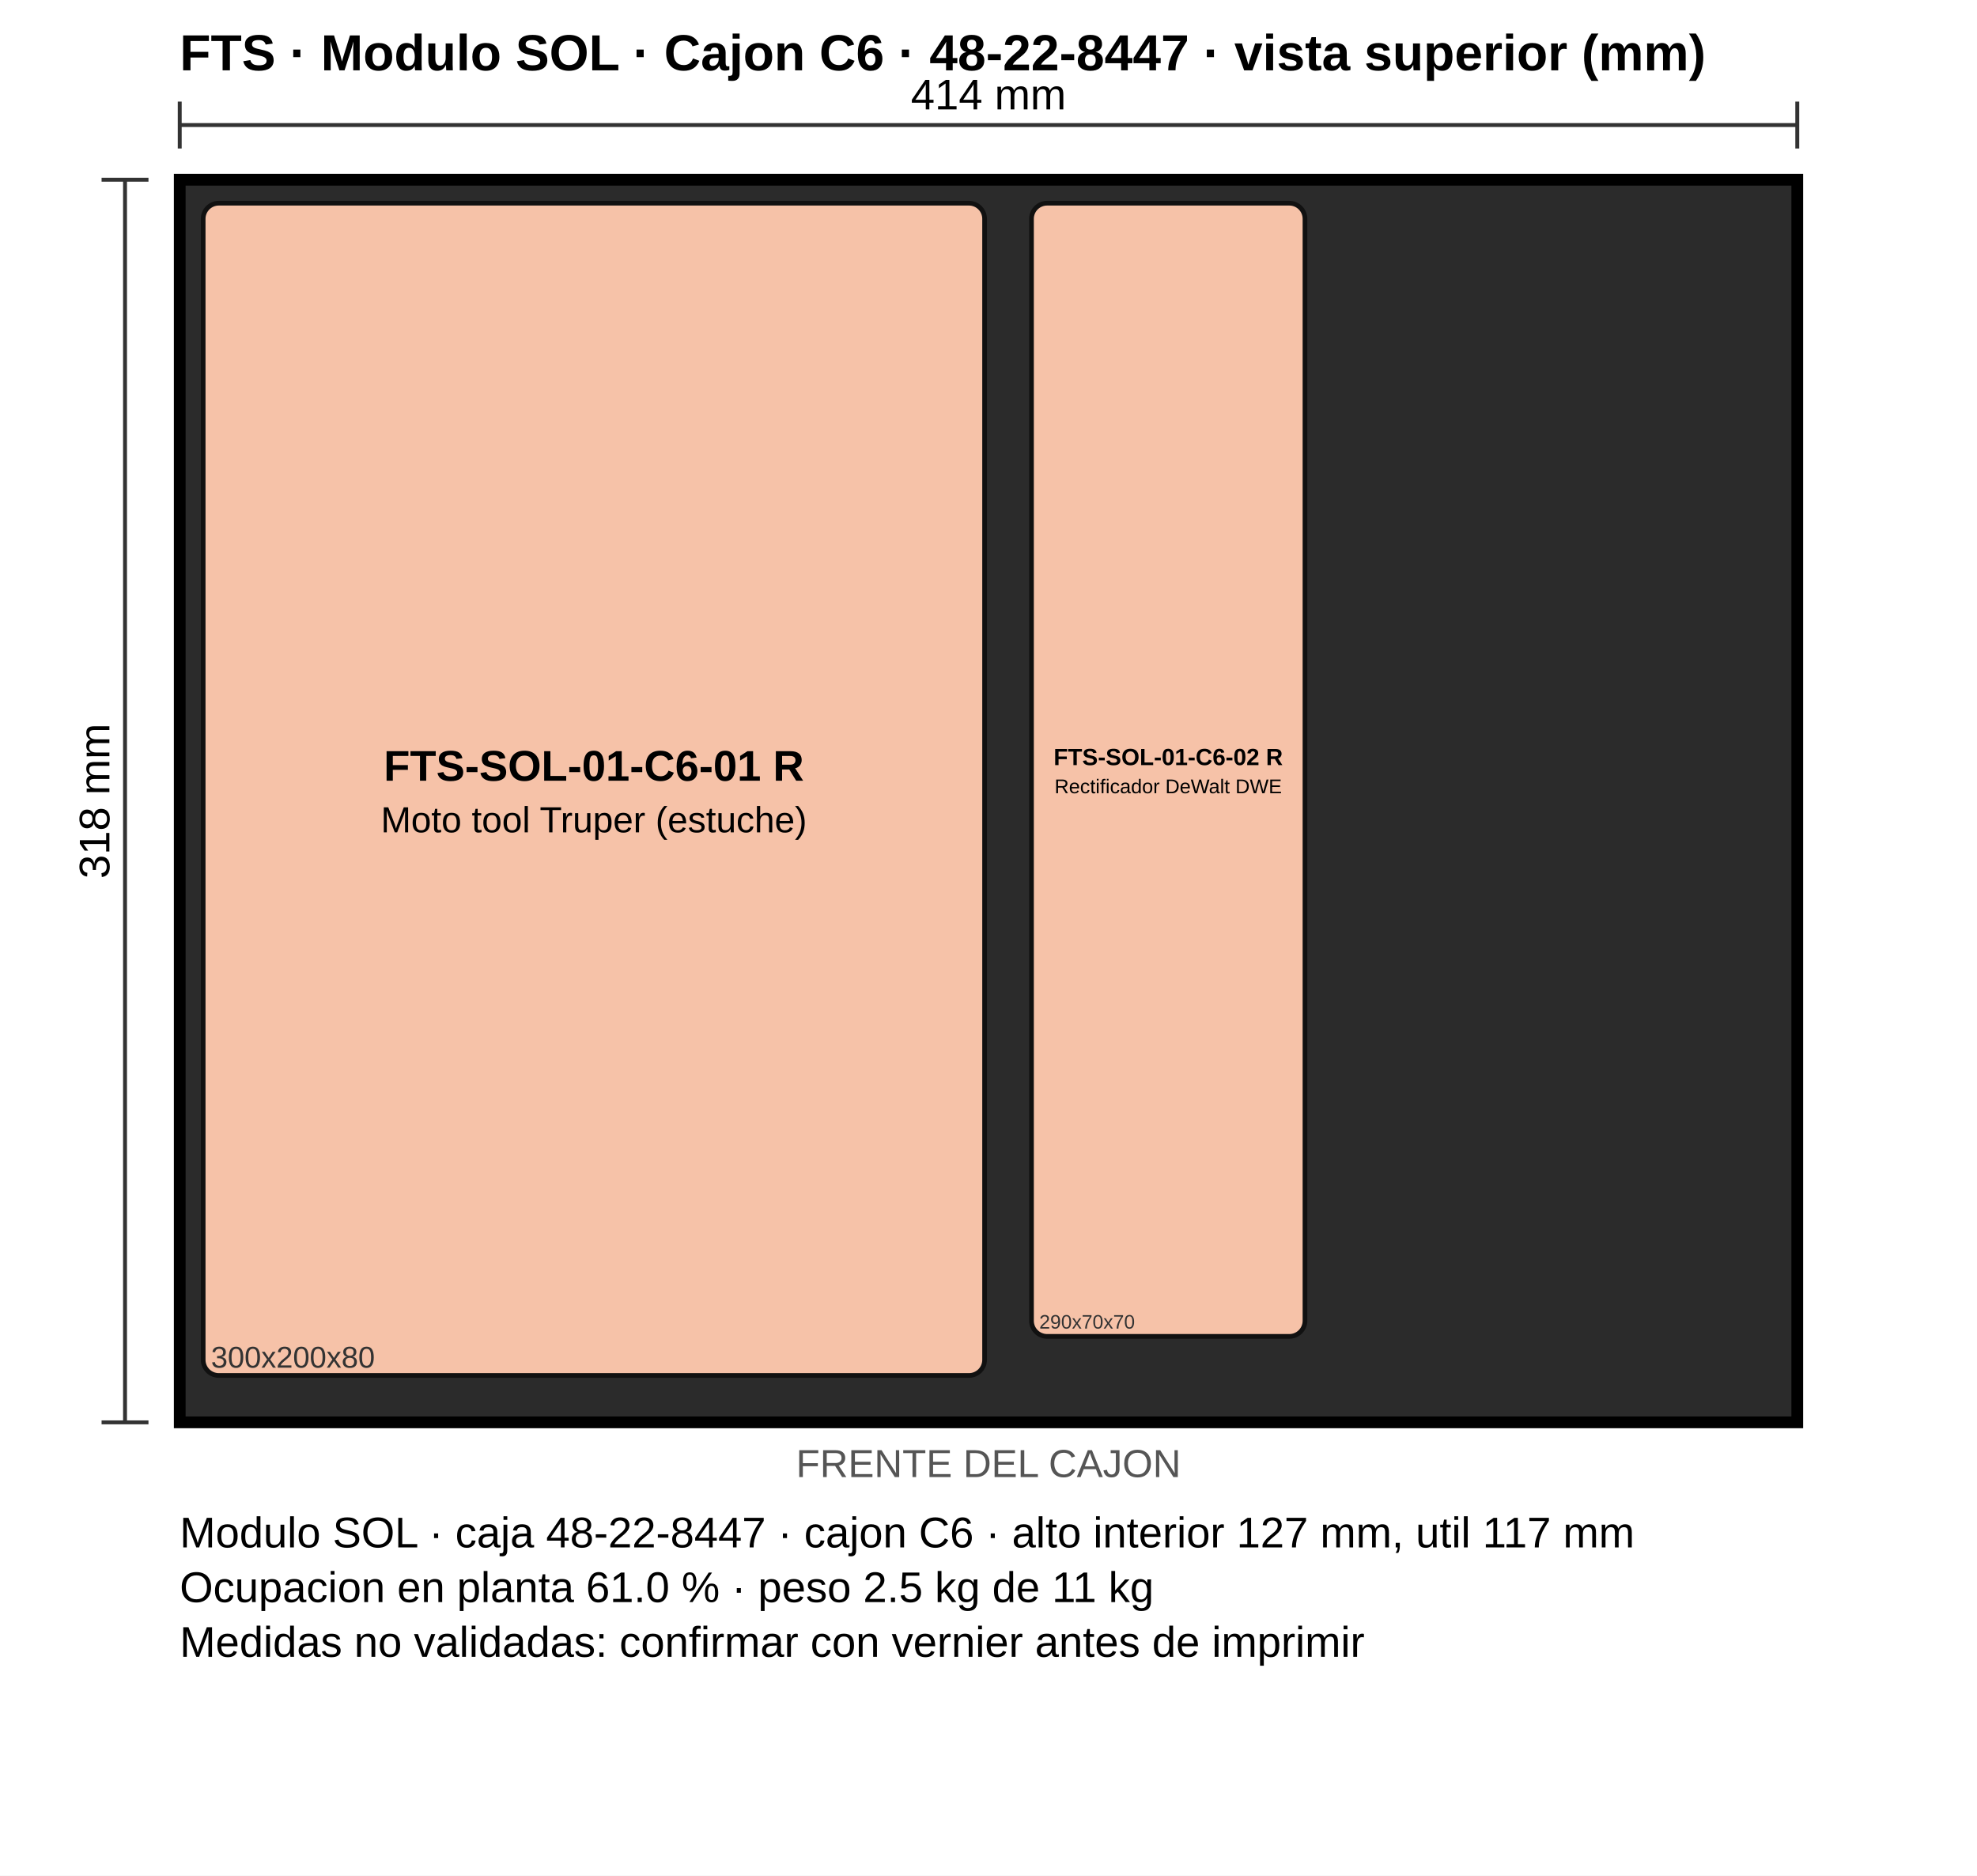
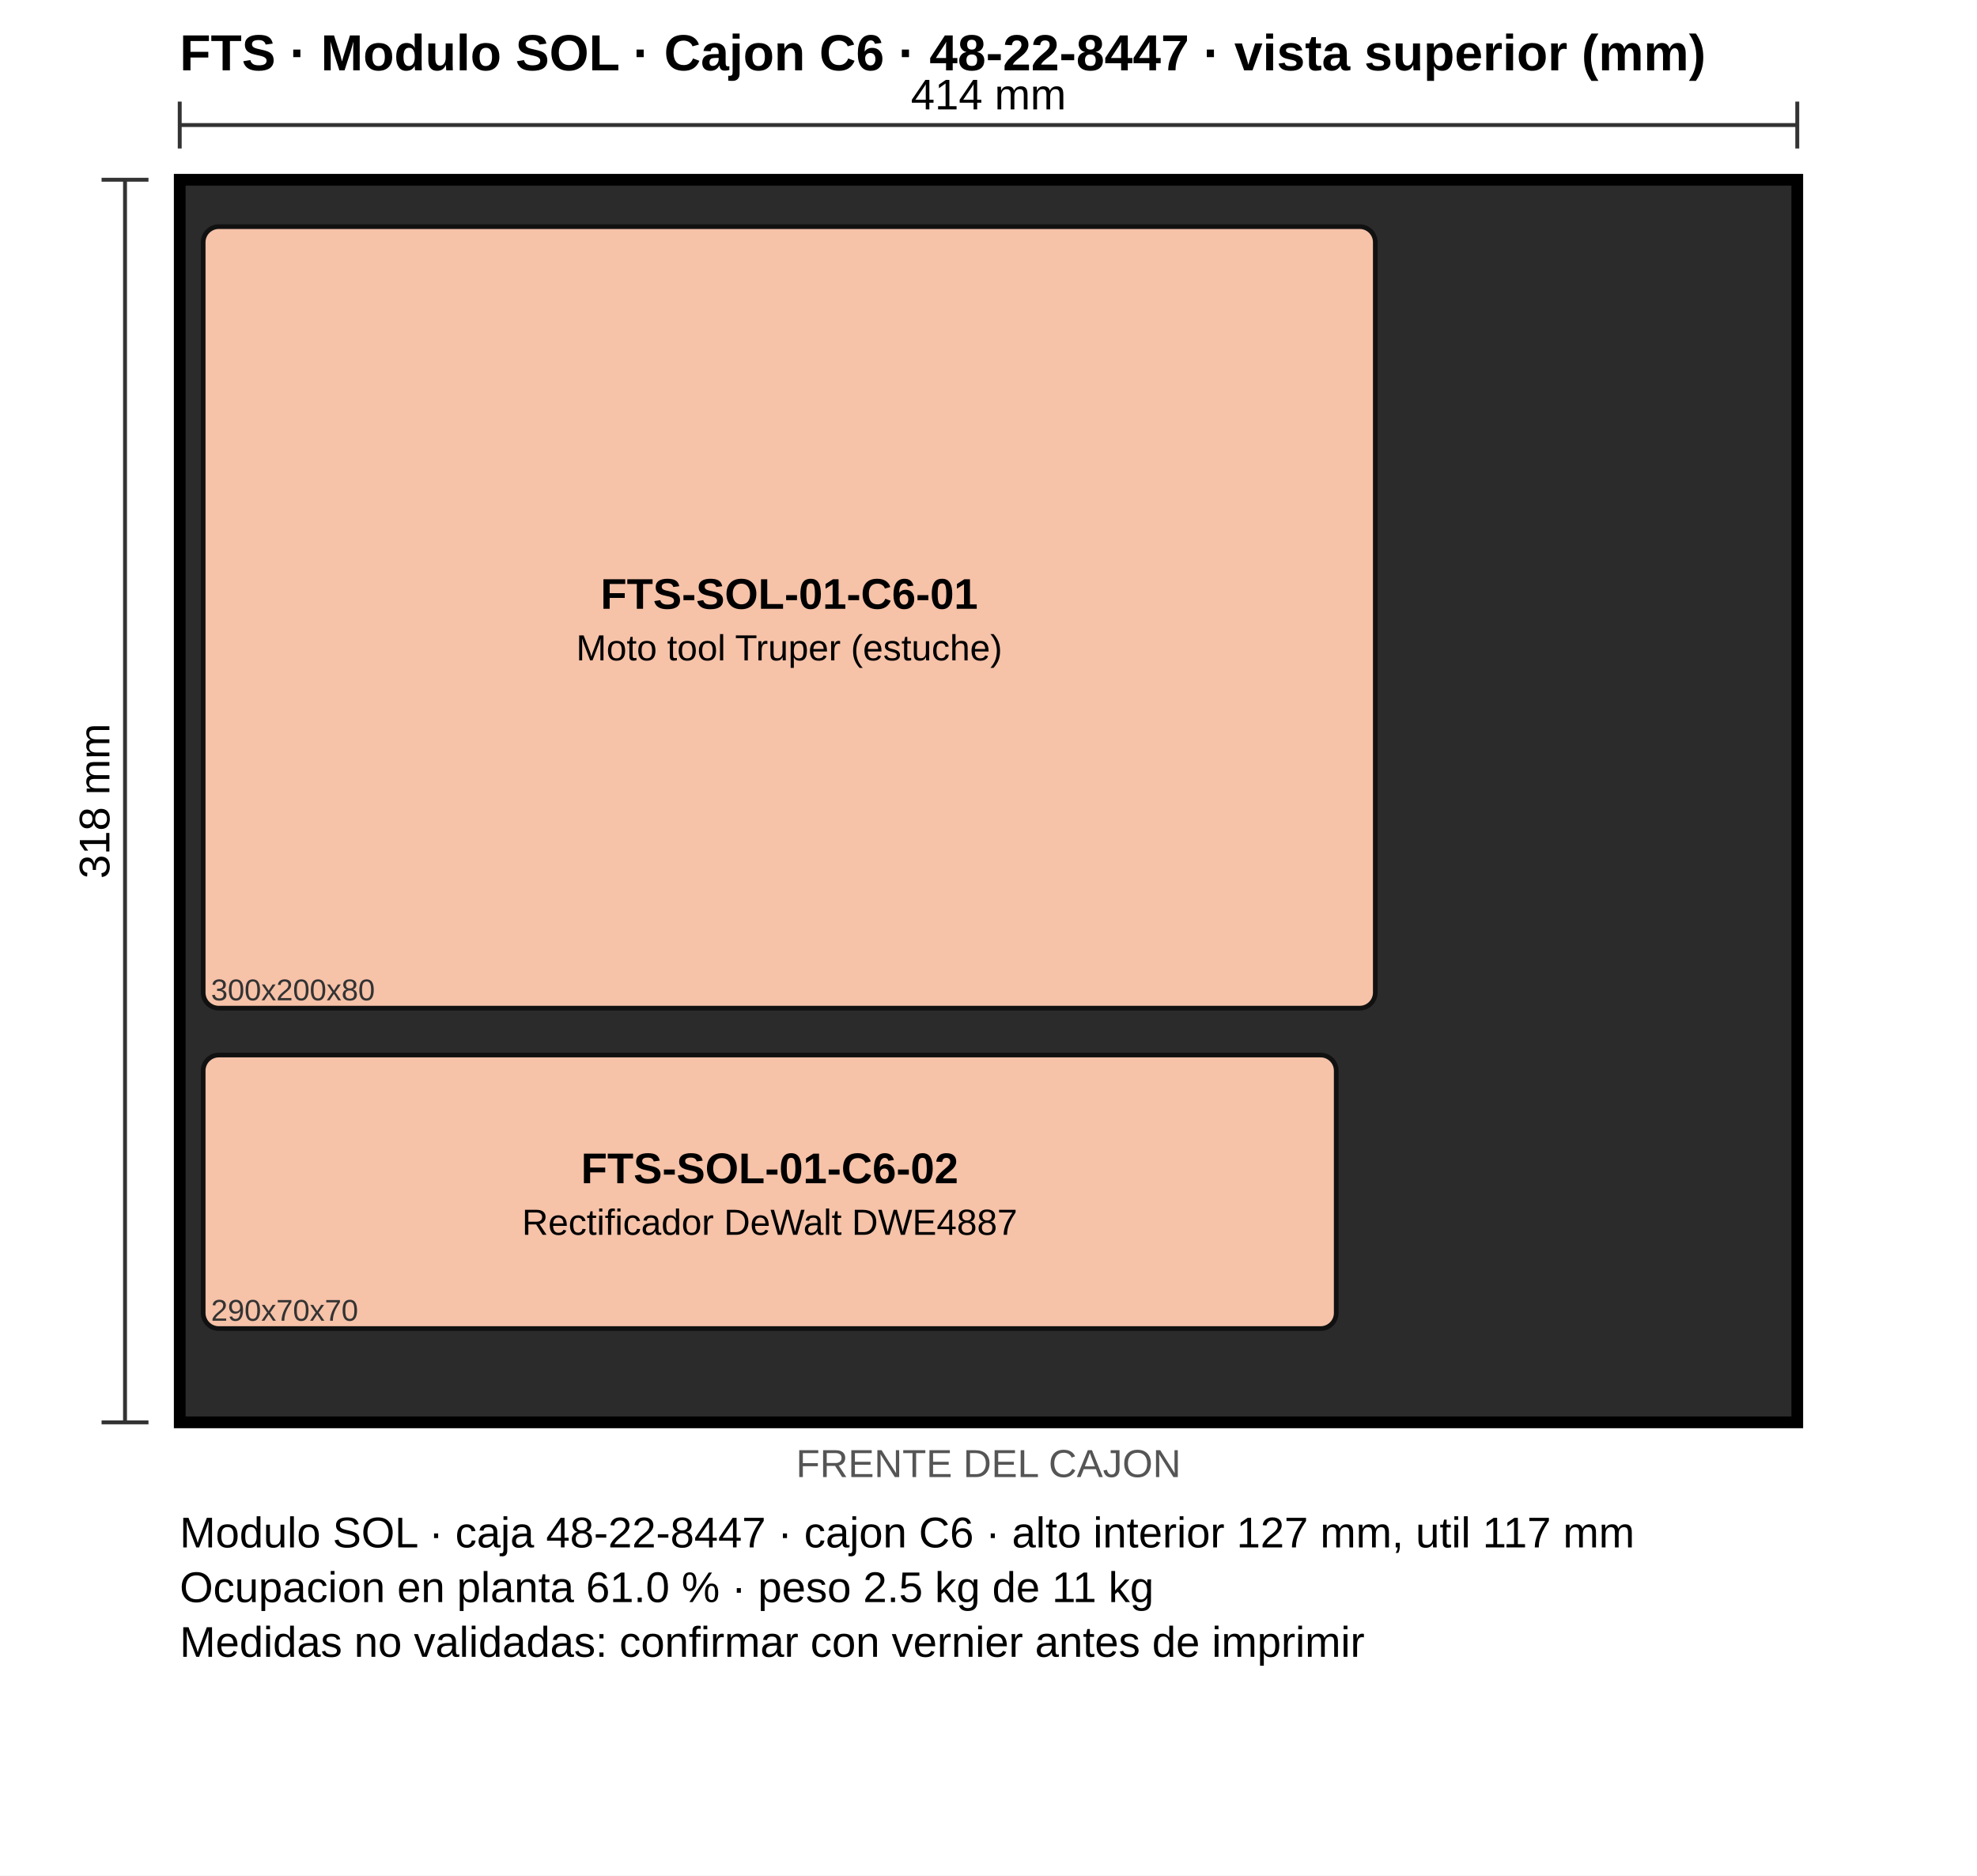
<svg xmlns="http://www.w3.org/2000/svg" viewBox="0 0 506 480" width="810" font-family="Arial, sans-serif">
  <rect x="0" y="0" width="506" height="480" fill="#ffffff" />
  <text x="46" y="18" font-size="13" font-weight="bold">FTS · Modulo SOL · Cajon C6 · 48-22-8447 · vista superior (mm)</text>
  <rect x="46" y="46" width="414" height="318" fill="#2b2b2b" stroke="#000" stroke-width="3" />
  <line x1="46" y1="32" x2="460" y2="32" stroke="#333" stroke-width="1" />
  <line x1="46" y1="26" x2="46" y2="38" stroke="#333" />
  <line x1="460" y1="26" x2="460" y2="38" stroke="#333" />
  <text x="253.0" y="28" font-size="11" text-anchor="middle">414 mm</text>
  <line x1="32" y1="46" x2="32" y2="364" stroke="#333" />
  <line x1="26" y1="46" x2="38" y2="46" stroke="#333" />
  <line x1="26" y1="364" x2="38" y2="364" stroke="#333" />
  <text x="28" y="205.0" font-size="11" text-anchor="middle" transform="rotate(-90 28 205.0)">318 mm</text>
  <text x="253.0" y="378" font-size="10" text-anchor="middle" fill="#555">FRENTE DEL CAJON</text>
-   <rect x="52" y="52" width="200" height="300" rx="4" fill="#F6C2A8" stroke="#111" stroke-width="1.2" />
-   <text x="152.0" y="199.8" font-size="11.0" text-anchor="middle" font-weight="bold">FTS-SOL-01-C6-01 R</text>
-   <text x="152.0" y="213.0" font-size="9.3" text-anchor="middle">Moto tool Truper (estuche)</text>
-   <text x="54" y="350" font-size="7.7" fill="#333">300x200x80</text>
-   <rect x="264" y="52" width="70" height="290" rx="4" fill="#F6C2A8" stroke="#111" stroke-width="1.2" />
-   <text x="299.0" y="195.8" font-size="6.0" text-anchor="middle" font-weight="bold">FTS-SOL-01-C6-02 R</text>
-   <text x="299.0" y="203.0" font-size="5.1" text-anchor="middle">Rectificador DeWalt DWE</text>
-   <text x="266" y="340" font-size="5.0" fill="#333">290x70x70</text>
+   <rect x="52" y="58" width="300.0" height="200.0" rx="4" fill="#F6C2A8" stroke="#111" stroke-width="1.2" />
+   <text x="202.0" y="155.8" font-size="11.0" text-anchor="middle" font-weight="bold">FTS-SOL-01-C6-01</text>
+   <text x="202.0" y="169.0" font-size="9.3" text-anchor="middle">Moto tool Truper (estuche)</text>
+   <text x="54" y="256.0" font-size="7.7" fill="#333">300x200x80</text>
+   <rect x="52" y="270.0" width="290.0" height="70.0" rx="4" fill="#F6C2A8" stroke="#111" stroke-width="1.2" />
+   <text x="197.0" y="302.8" font-size="11.0" text-anchor="middle" font-weight="bold">FTS-SOL-01-C6-02</text>
+   <text x="197.0" y="316.0" font-size="9.3" text-anchor="middle">Rectificador DeWalt DWE4887</text>
+   <text x="54" y="338.0" font-size="7.7" fill="#333">290x70x70</text>
  <text x="46" y="396" font-size="11" fill="#000">Modulo SOL · caja 48-22-8447 · cajon C6 · alto interior 127 mm, util 117 mm</text>
  <text x="46" y="410" font-size="11" fill="#000">Ocupacion en planta 61.0 % · peso 2.5 kg de 11 kg</text>
  <text x="46" y="424" font-size="11" fill="#000">Medidas no validadas: confirmar con vernier antes de imprimir</text>
</svg>
